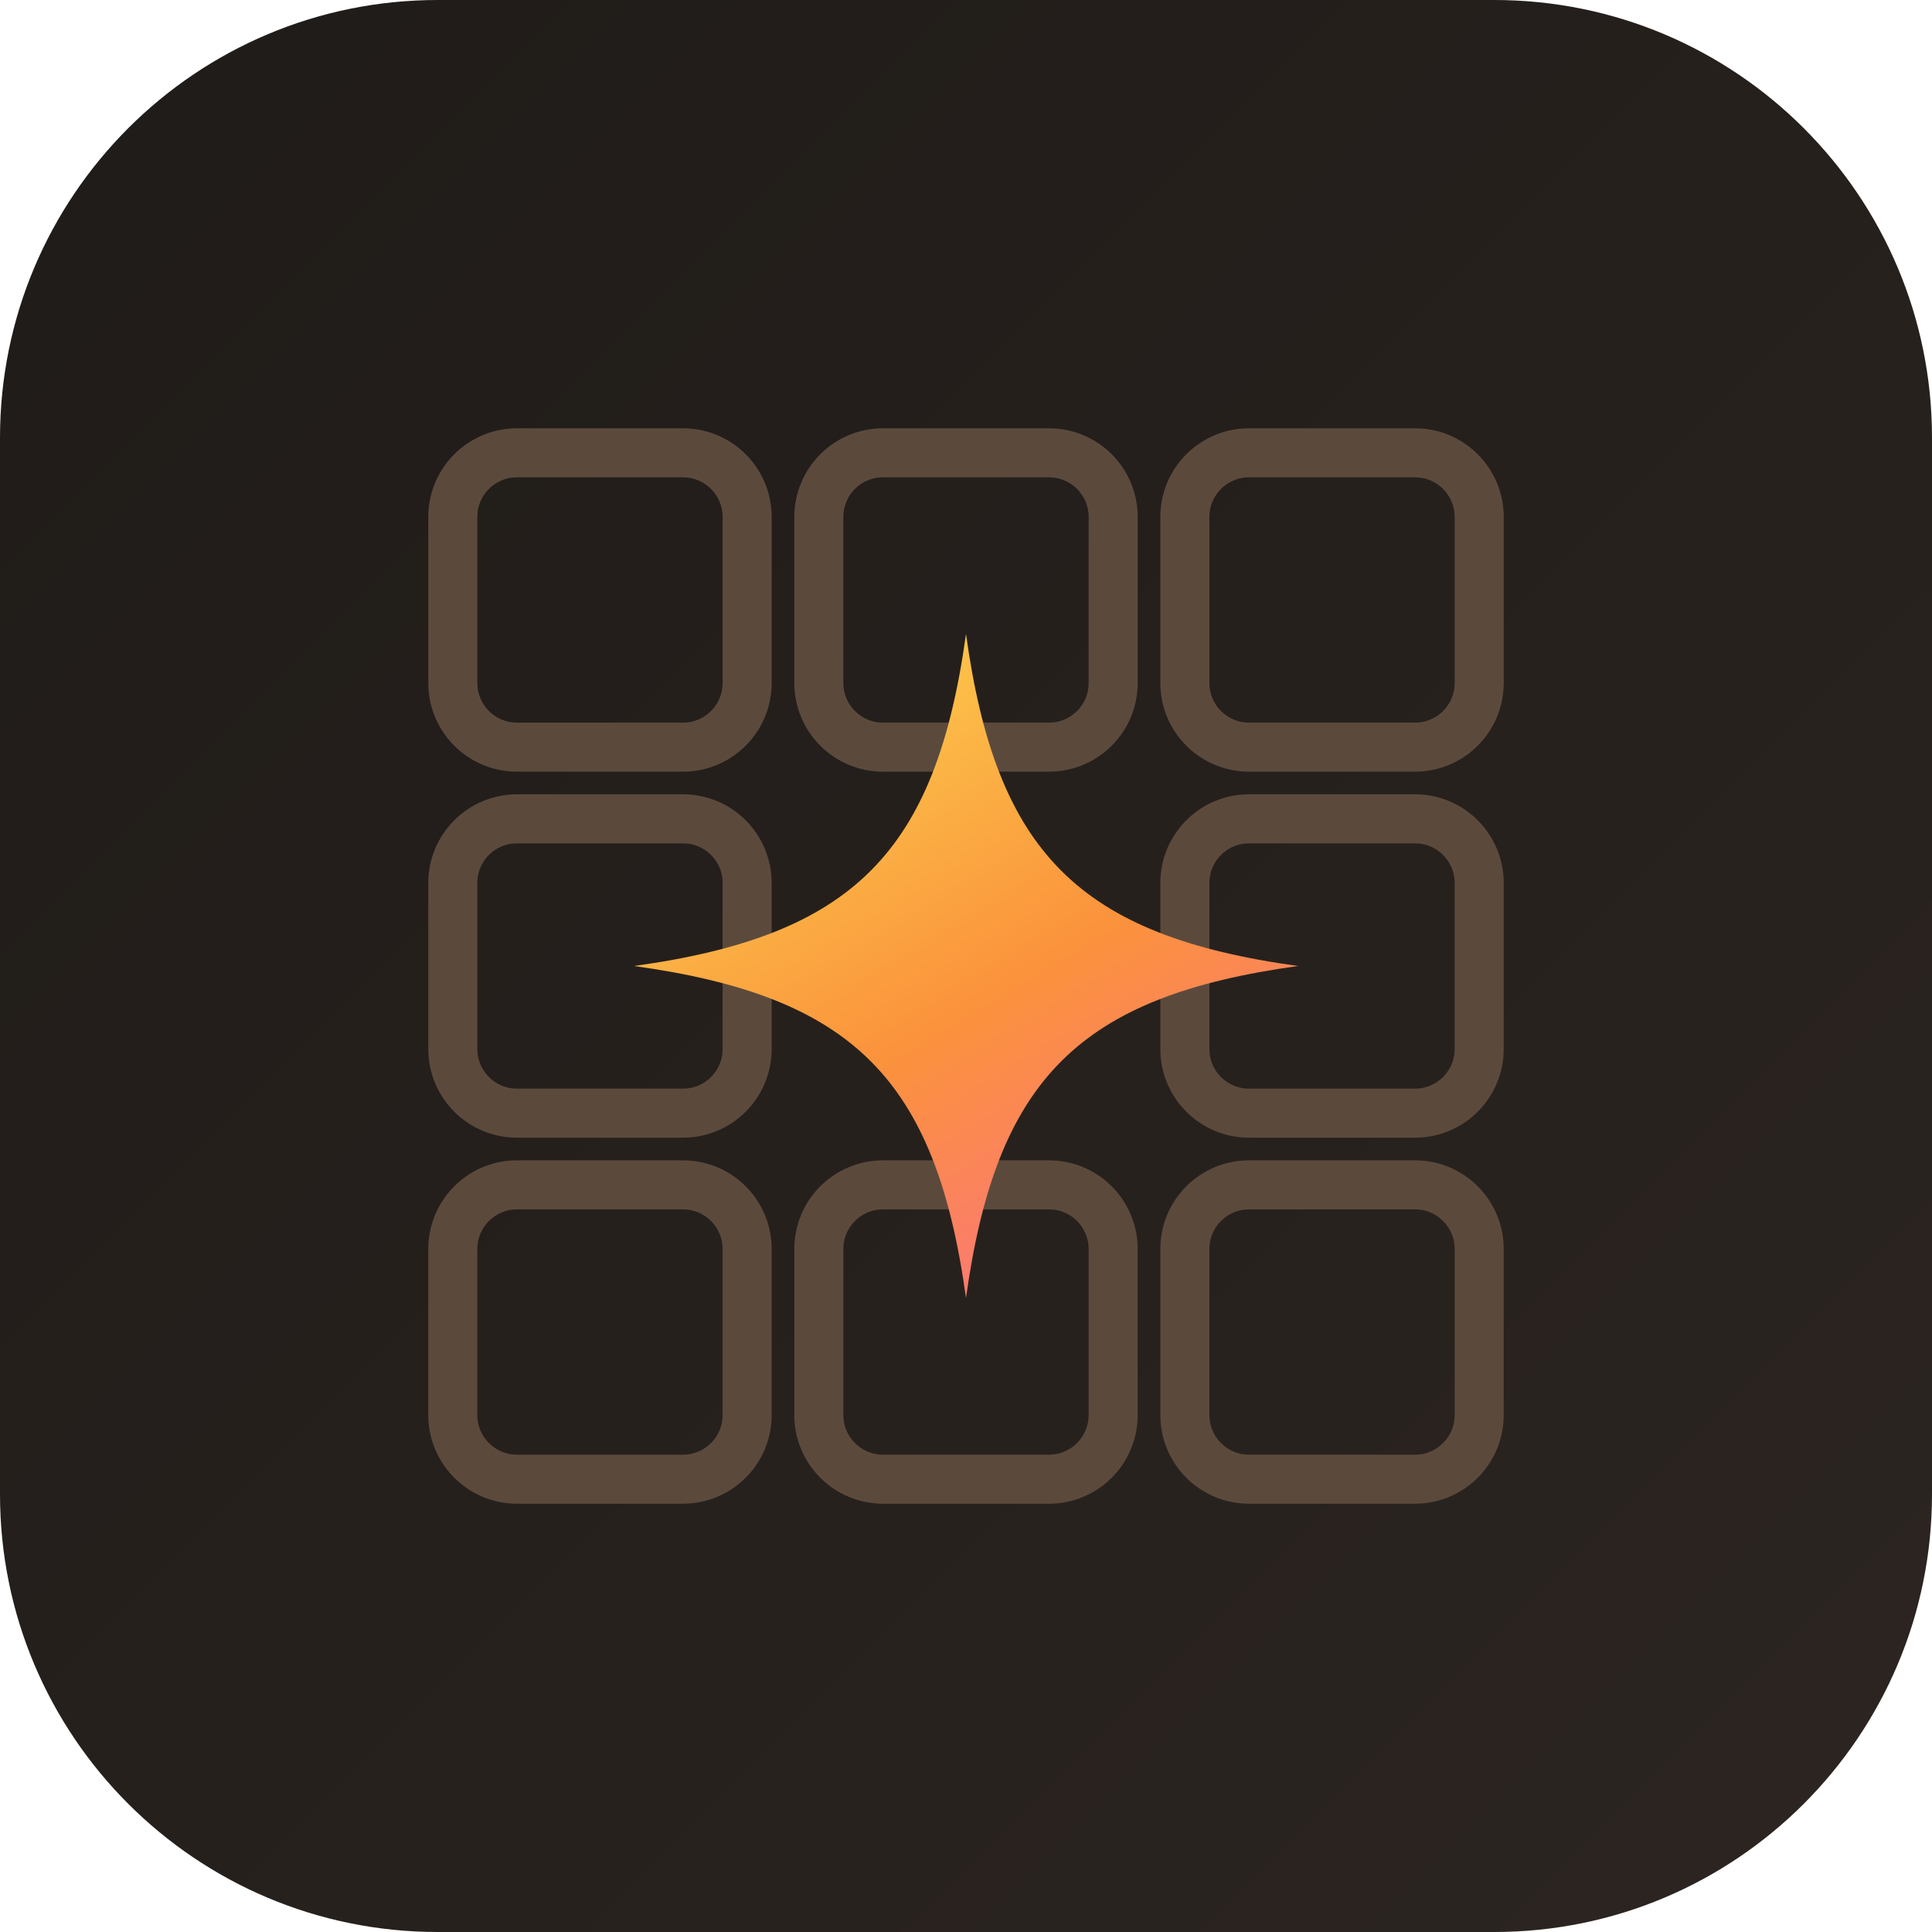
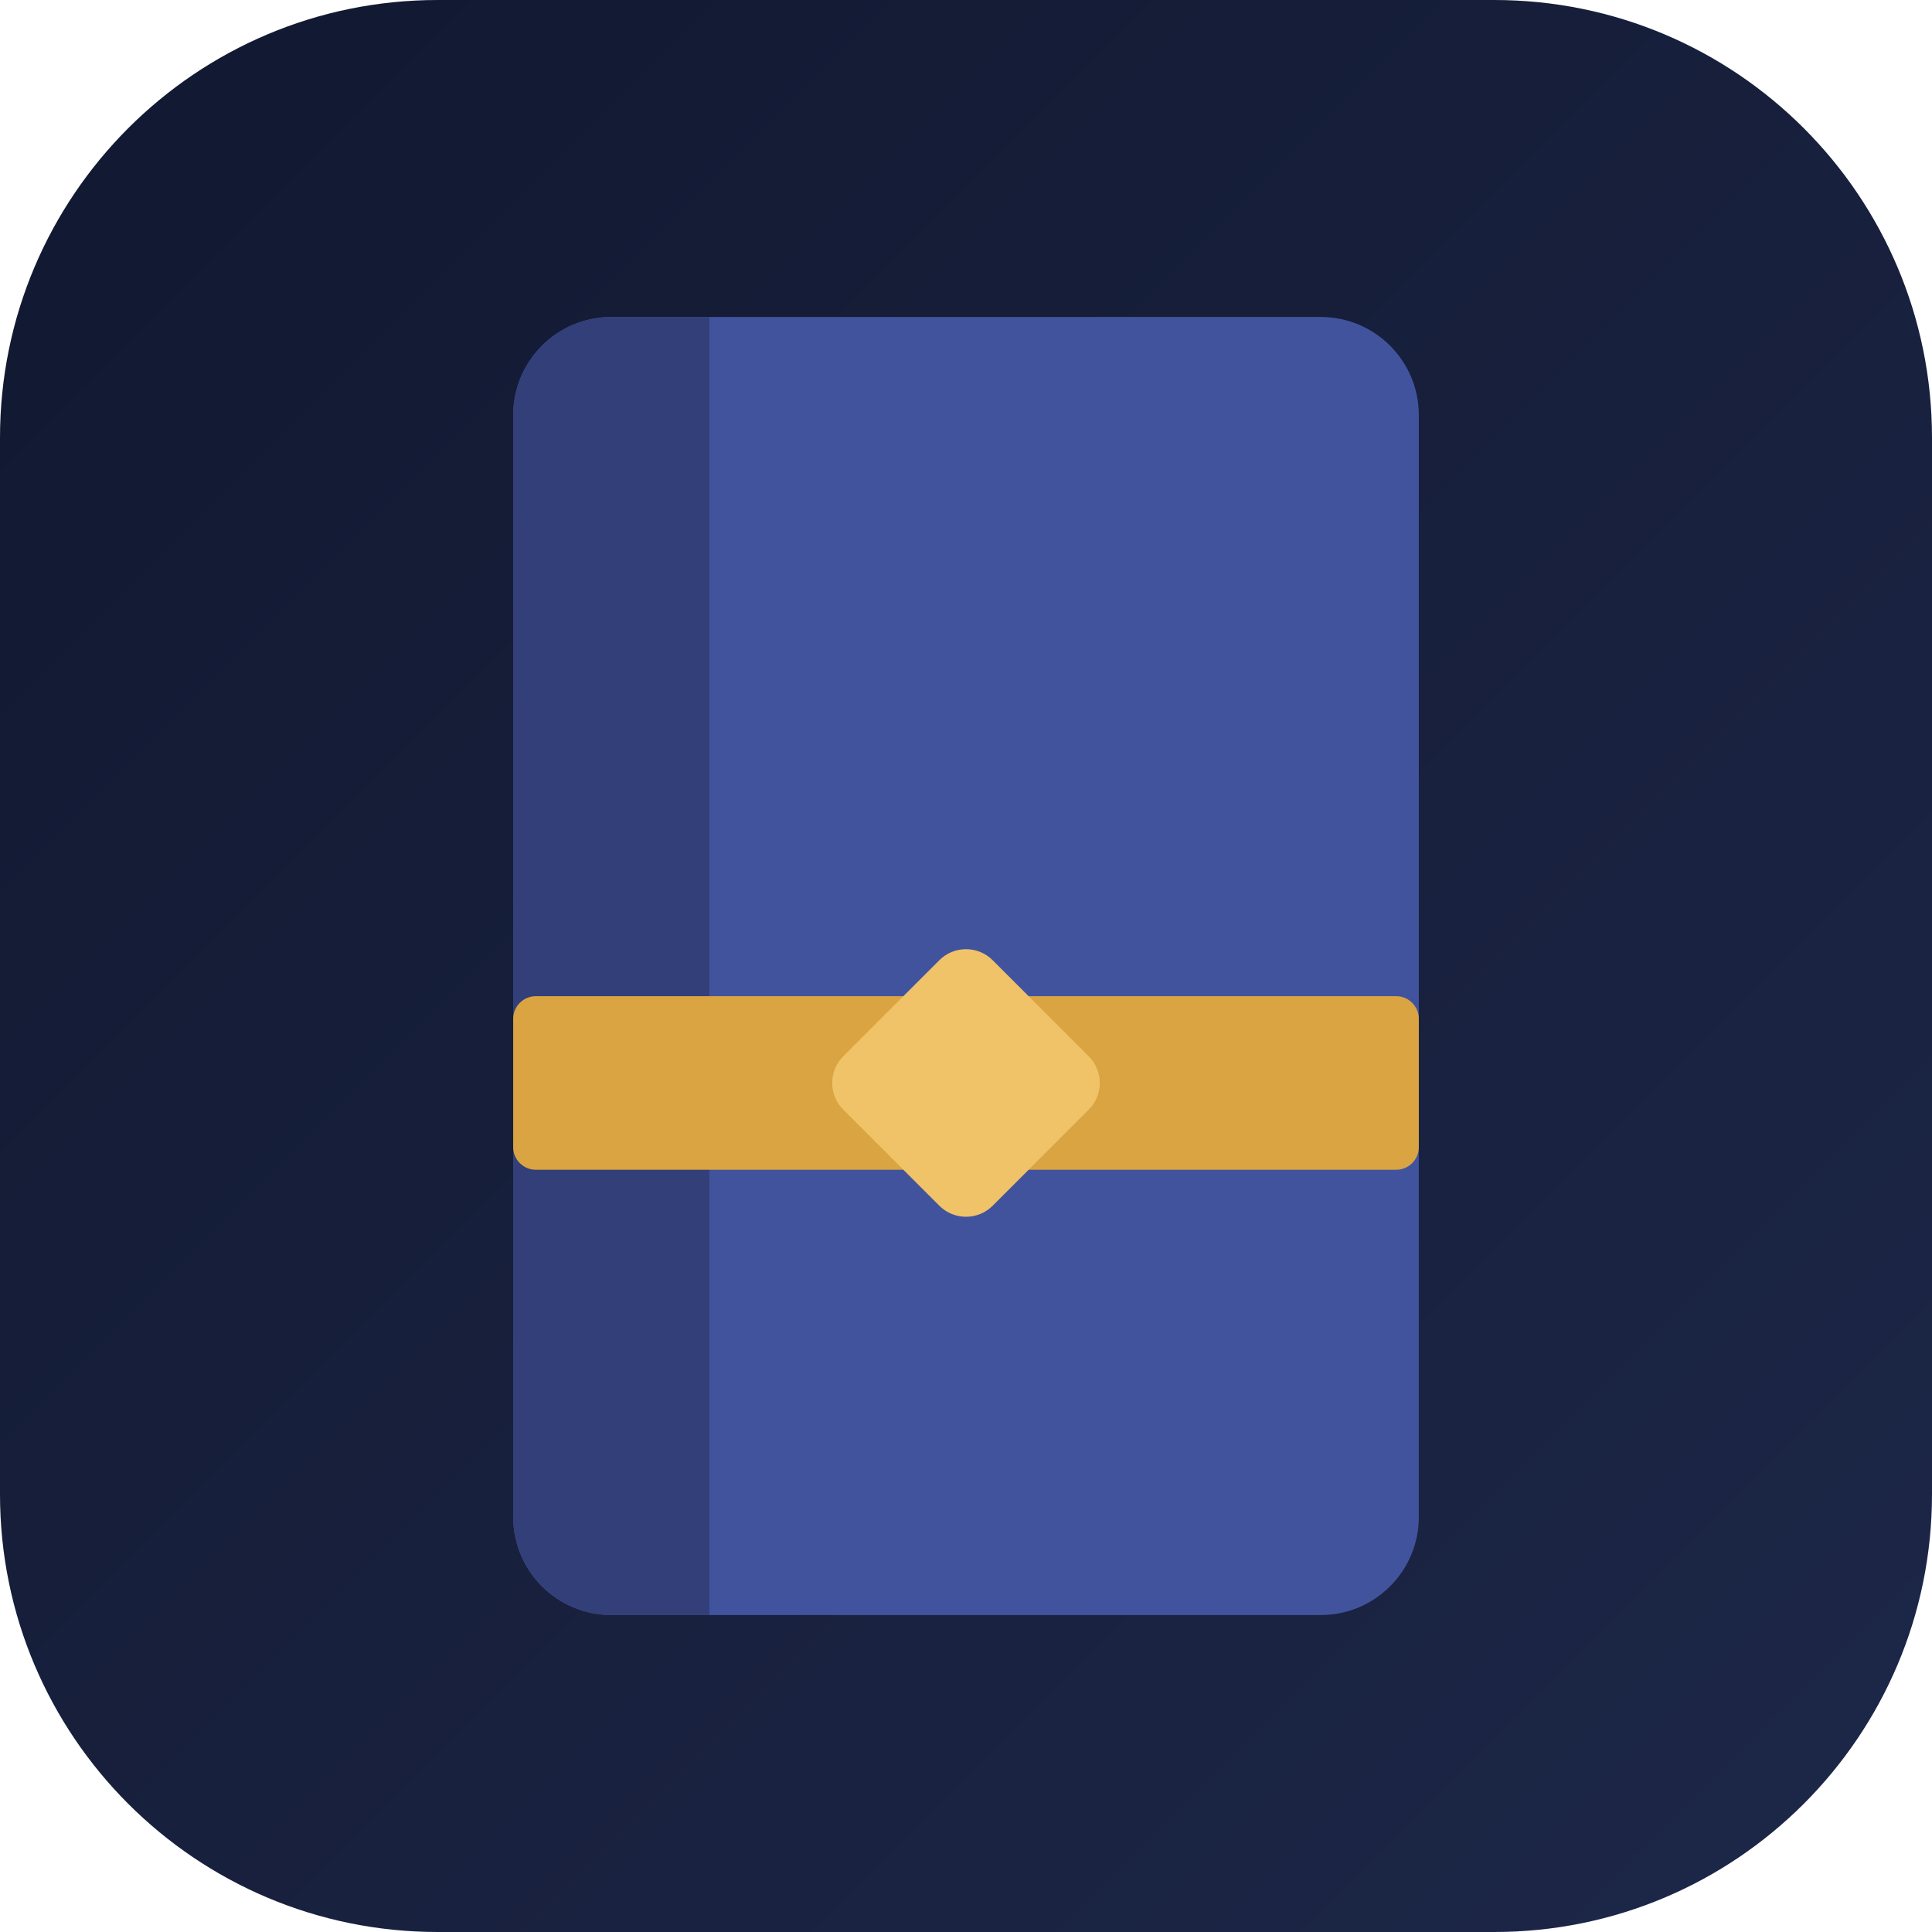
<svg xmlns="http://www.w3.org/2000/svg" viewBox="0 0 512 512" role="img" aria-label="SpellControl">
  <defs>
    <linearGradient id="bg" x1="0" y1="0" x2="1" y2="1">
-       <stop offset="0" stop-color="#1f1b18" />
-       <stop offset="1" stop-color="#2c2521" />
-     </linearGradient>
-     <linearGradient id="spark" x1="0.2" y1="0" x2="0.8" y2="1">
-       <stop offset="0" stop-color="#fcd34d" />
-       <stop offset="0.55" stop-color="#fb923c" />
-       <stop offset="1" stop-color="#fb7185" />
+       <stop offset="0" stop-color="#111830" />
+       <stop offset="1" stop-color="#1d2748" />
    </linearGradient>
  </defs>
  <rect width="512" height="512" rx="116" fill="url(#bg)" />
-   <g fill="none" stroke="#5b4a3c" stroke-width="13">
-     <rect x="120" y="120" width="78" height="78" rx="17" />
-     <rect x="217" y="120" width="78" height="78" rx="17" />
-     <rect x="314" y="120" width="78" height="78" rx="17" />
-     <rect x="120" y="217" width="78" height="78" rx="17" />
-     <rect x="314" y="217" width="78" height="78" rx="17" />
-     <rect x="120" y="314" width="78" height="78" rx="17" />
-     <rect x="217" y="314" width="78" height="78" rx="17" />
-     <rect x="314" y="314" width="78" height="78" rx="17" />
-   </g>
-   <path d="M256 168            C264 226 286 248 344 256            C286 264 264 286 256 344            C248 286 226 264 168 256            C226 248 248 226 256 168 Z" fill="url(#spark)" />
+   <rect x="136" y="84" width="240" height="344" rx="26" fill="#42539e" />
+   <path d="M162 84 a26 26 0 0 0 -26 26 v 292 a26 26 0 0 0 26 26 h 26 V 84 Z" fill="#333f78" />
+   <rect x="136" y="264" width="240" height="46" rx="6" fill="#d9a441" />
+   <rect x="228" y="259" width="56" height="56" rx="10" transform="rotate(45 256 287)" fill="#f0c368" />
</svg>
